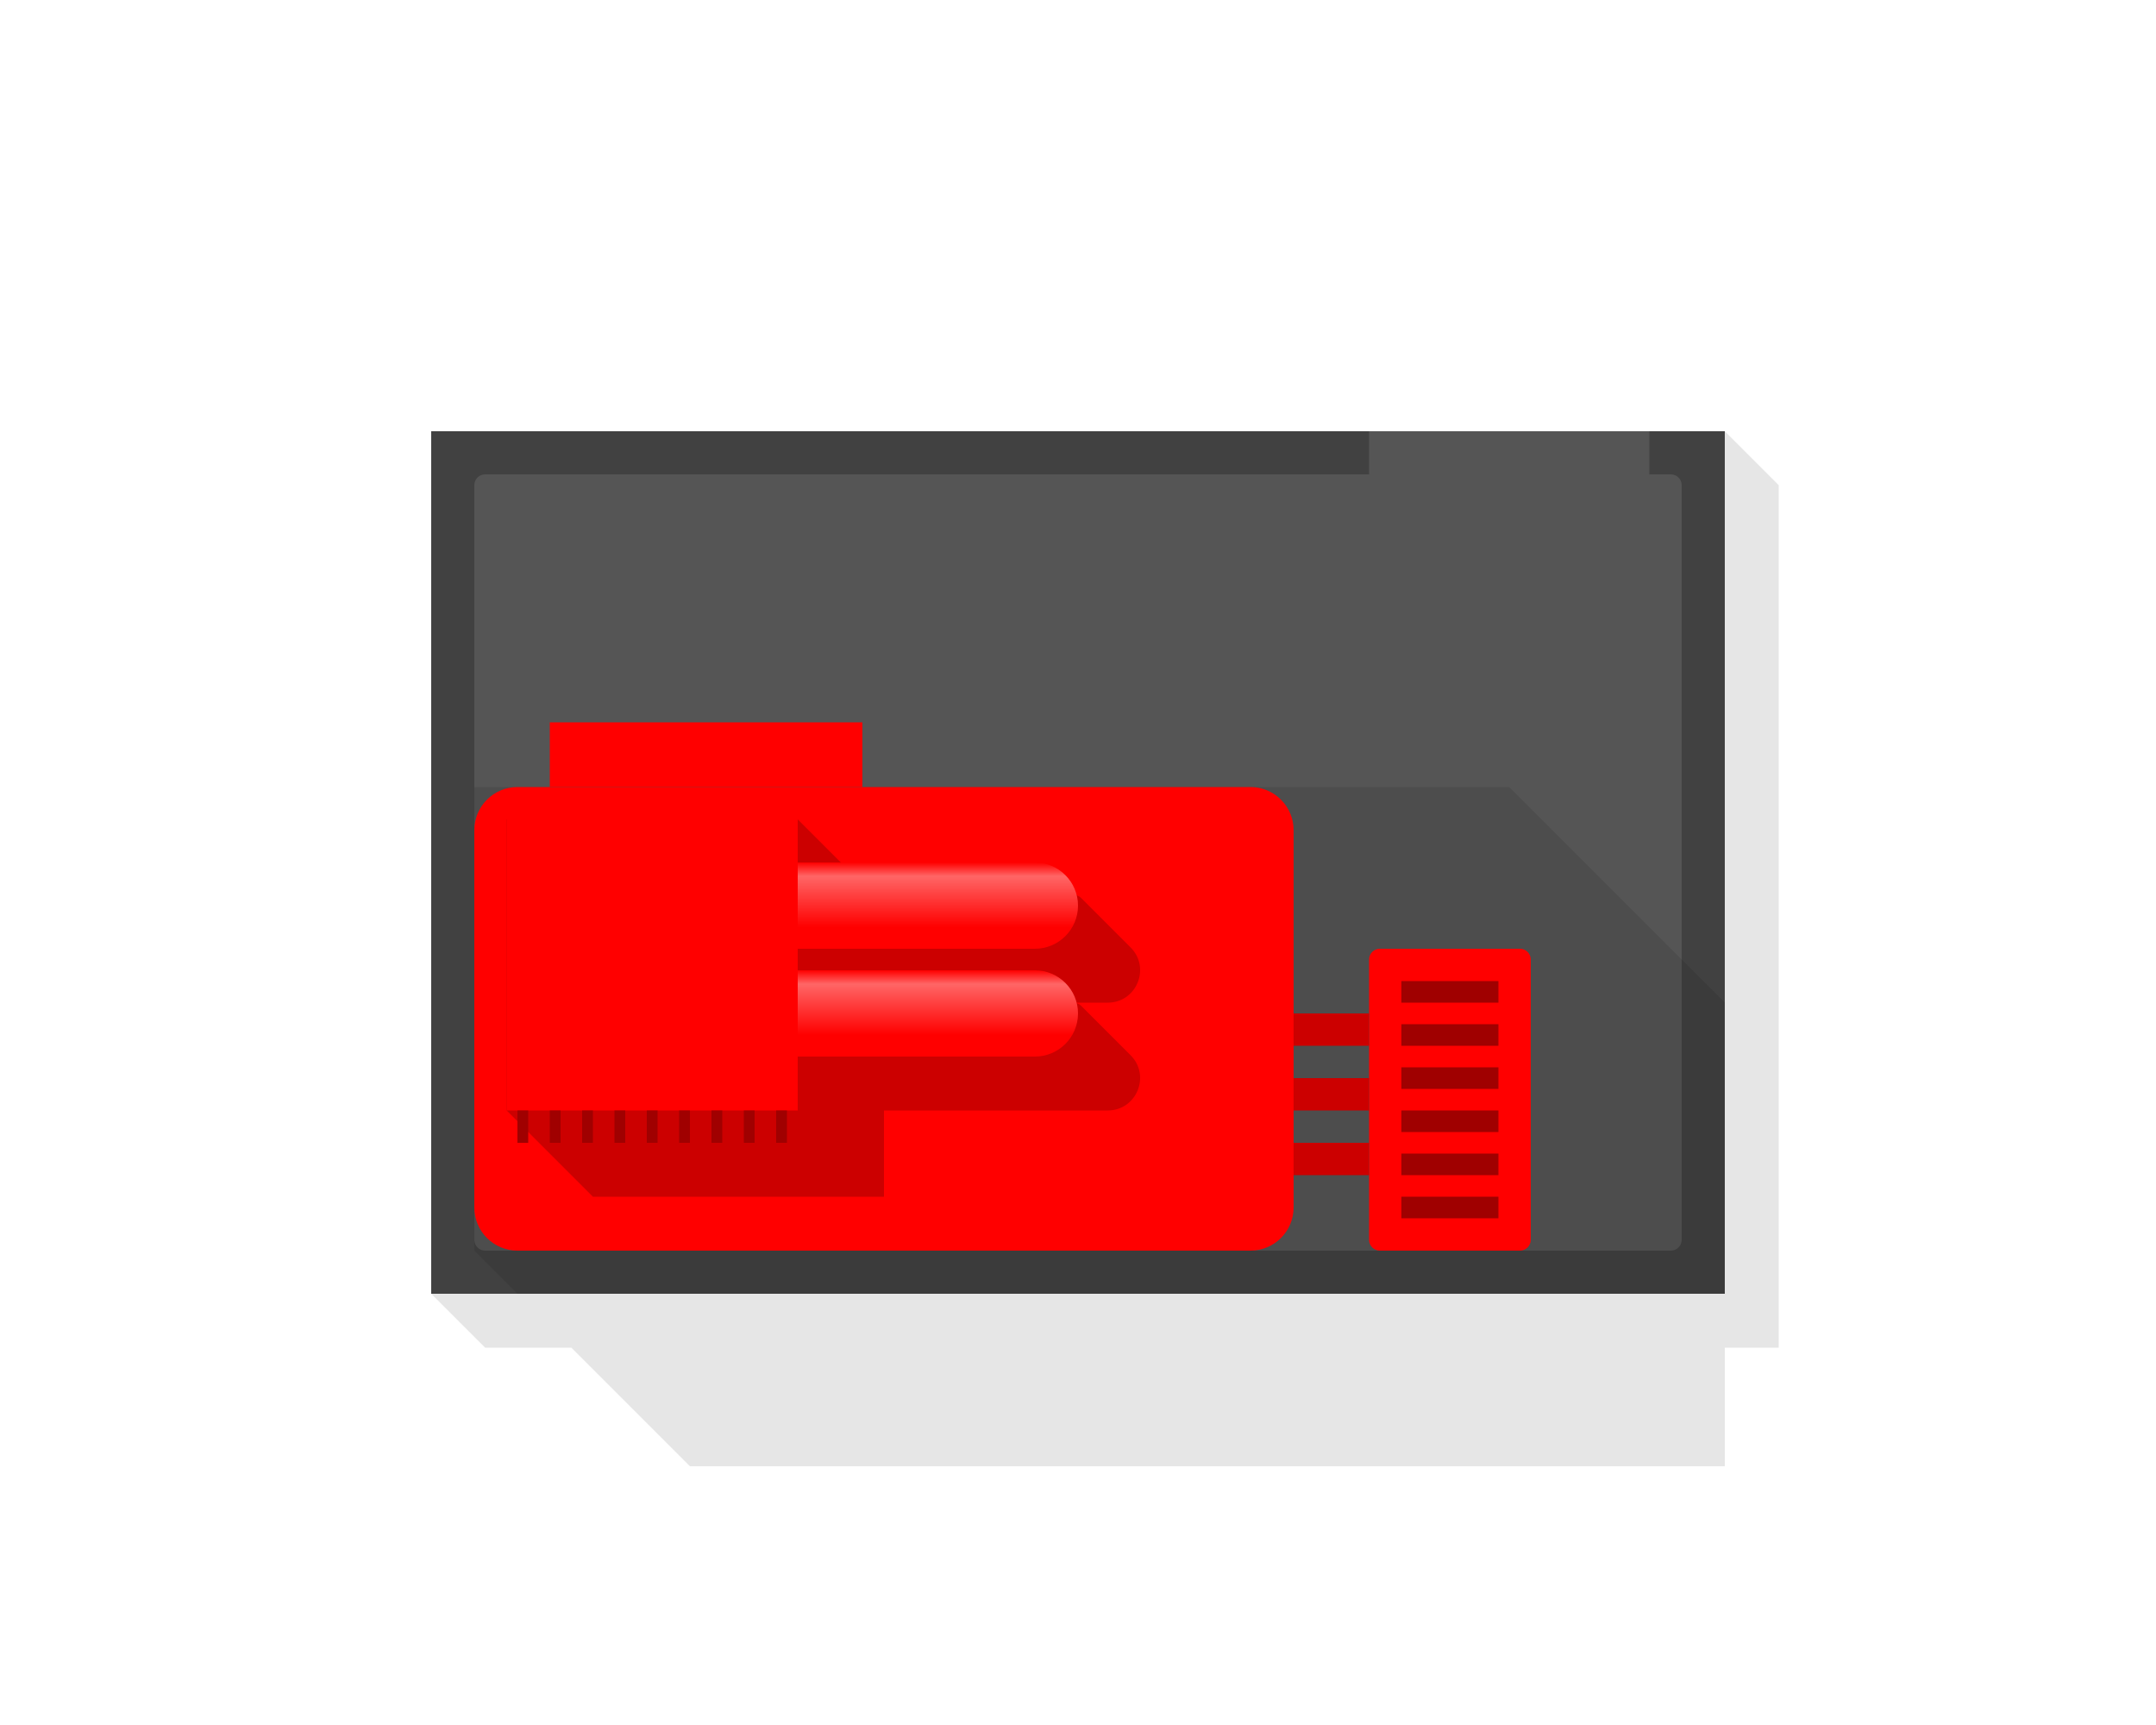
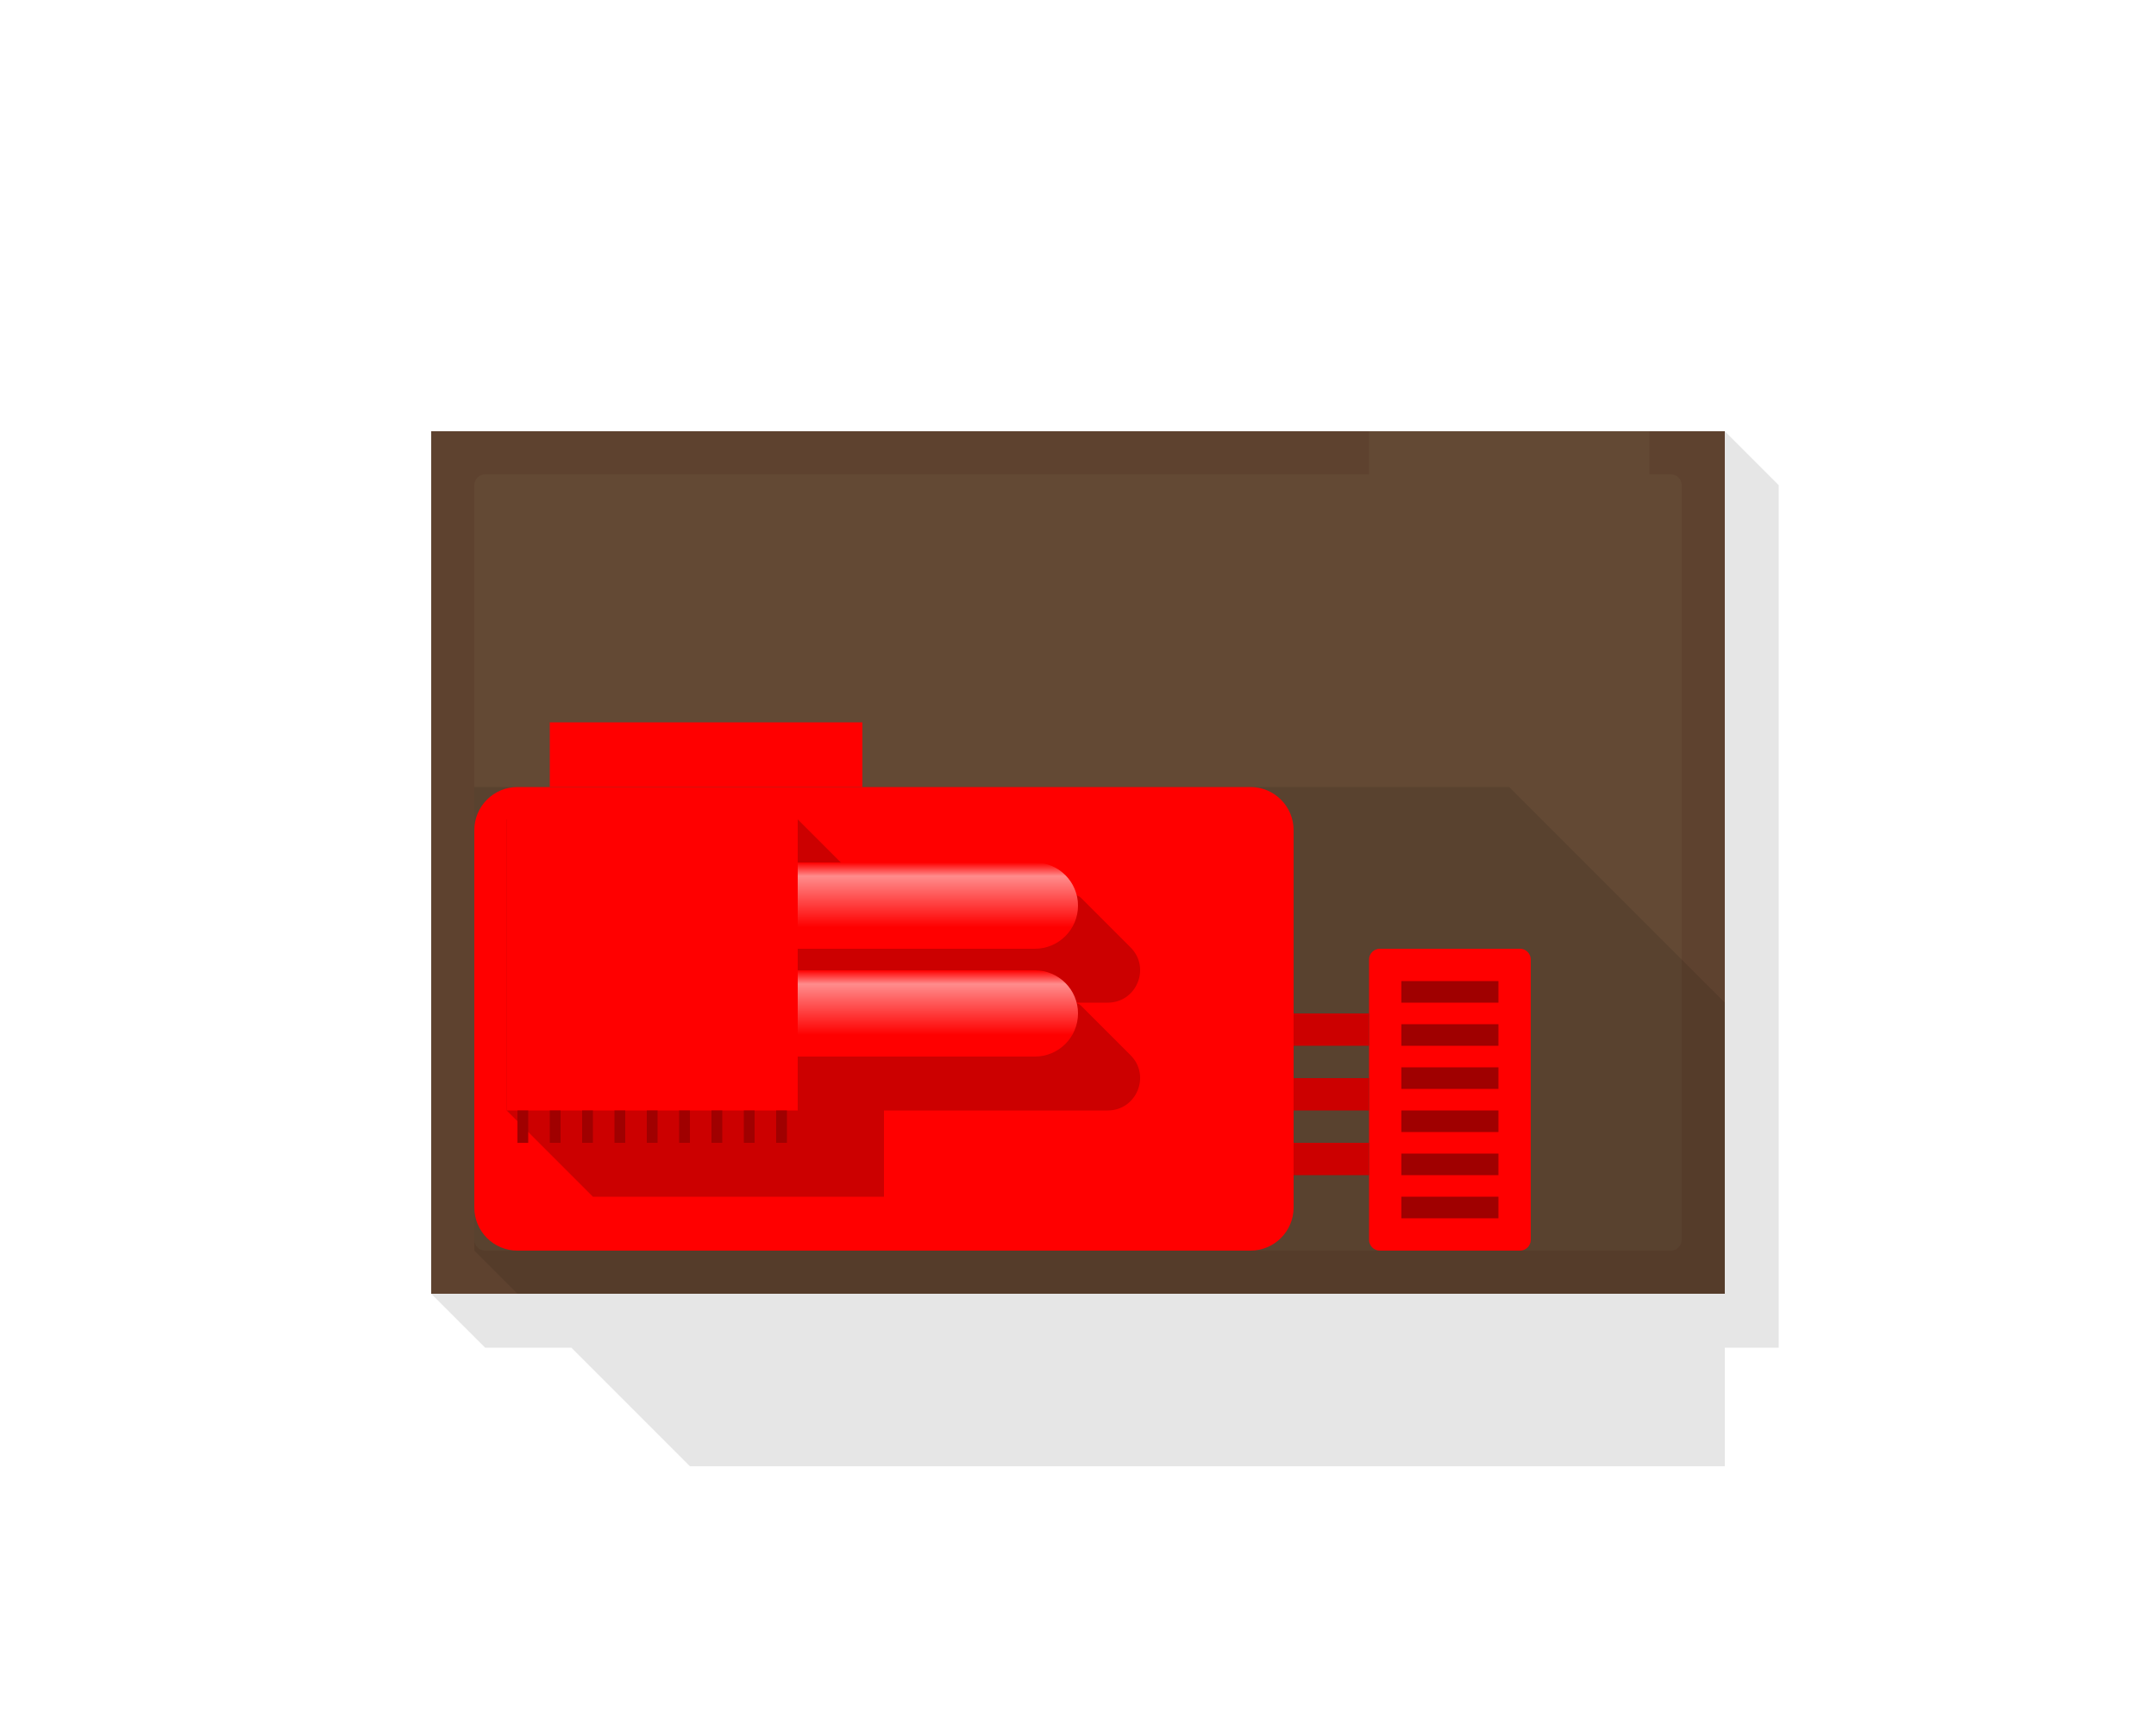
<svg xmlns="http://www.w3.org/2000/svg" width="200" height="160" viewBox="0 0 200 160" fill="none">
  <g id="Factory-Top">
    <rect id="PinPlacement" x="48.5" y="77.5" width="24" height="24" stroke="black" />
    <g id="Ground">
-       <rect id="Fill" x="40" y="40" width="120" height="80" fill="#414141" />
-       <rect id="Entrance" x="127" y="47" width="7" height="26" transform="rotate(-90 127 47)" fill="#555555" />
-       <rect id="Parking" x="44" y="44" width="112" height="72" rx="1" fill="#555555" />
+       <rect id="Fill" x="40" y="40" width="120" height="80" fill="#5E422F" />
+       <rect id="Entrance" x="127" y="47" width="7" height="26" transform="rotate(-90 127 47)" fill="#634934" />
+       <rect id="Parking" x="44" y="44" width="112" height="72" rx="1" fill="#634934" />
    </g>
    <g id="Shadows">
      <path id="Shadow" d="M165 45V125H160V136H64L53 125H45L40 120H48L44 116V73H140L160 93V40L165 45Z" fill="black" fill-opacity="0.1" />
    </g>
    <g id="Building">
      <rect id="RoofMain" x="44" y="73" width="76" height="43" rx="4" fill="#FF0000" />
      <path id="RoofShadow" d="M82 84V111H55L47 103V76H74L82 84Z" fill="#CC0000" />
      <rect id="RoofMain_2" x="47" y="76" width="27" height="27" fill="#FF0000" />
      <rect id="RoofMain_3" x="51" y="67" width="29" height="6" fill="#FF0000" />
      <rect id="RoofMain_4" x="127" y="88" width="15" height="28" rx="1" fill="#FF0000" />
      <path id="RoofShadow_2" d="M100.293 93.293C100.105 93.105 99.851 93 99.586 93H74V103H102.757C105.43 103 106.769 99.769 104.879 97.879L100.293 93.293Z" fill="#CC0000" />
      <path id="RoofShadow_3" d="M100.293 83.293C100.105 83.105 99.851 83 99.586 83H74V93H102.757C105.43 93 106.769 89.769 104.879 87.879L100.293 83.293Z" fill="#CC0000" />
      <path id="RoofMain_5" d="M100 84C100 81.791 98.209 80 96 80H74V88H96C98.209 88 100 86.209 100 84Z" fill="#FF0000" />
      <path id="RoofMain_6" d="M100 94C100 91.791 98.209 90 96 90H74V98H96C98.209 98 100 96.209 100 94Z" fill="#FF0000" />
      <path id="Gradient" d="M100 94C100 91.791 98.209 90 96 90H74V98H96C98.209 98 100 96.209 100 94Z" fill="url(#paint0_linear_99_303)" />
      <path id="Gradient_2" d="M100 84C100 81.791 98.209 80 96 80H74V88H96C98.209 88 100 86.209 100 84Z" fill="url(#paint1_linear_99_303)" />
      <rect id="RoofShadow_4" x="120" y="94" width="7" height="3" fill="#CC0000" />
      <rect id="RoofShadow_5" x="120" y="100" width="7" height="3" fill="#CC0000" />
      <rect id="RoofShadow_6" x="120" y="106" width="7" height="3" fill="#CC0000" />
      <g id="RoofDarkest">
        <path d="M49 106H48V103H49V106Z" fill="#A00000" />
        <path d="M52 106H51V103H52V106Z" fill="#A00000" />
        <path d="M55 106H54V103H55V106Z" fill="#A00000" />
        <path d="M58 106H57V103H58V106Z" fill="#A00000" />
        <path d="M61 106H60V103H61V106Z" fill="#A00000" />
        <path d="M64 106H63V103H64V106Z" fill="#A00000" />
        <path d="M67 106H66V103H67V106Z" fill="#A00000" />
        <path d="M70 106H69V103H70V106Z" fill="#A00000" />
        <path d="M73 106H72V103H73V106Z" fill="#A00000" />
      </g>
    </g>
    <g id="Pins">
      <rect id="Pin_1" x="130" y="111" width="9" height="2" fill="#A00000" />
      <rect id="Pin_2" x="130" y="107" width="9" height="2" fill="#A00000" />
      <rect id="Pin_3" x="130" y="103" width="9" height="2" fill="#A00000" />
      <rect id="Pin_4" x="130" y="99" width="9" height="2" fill="#A00000" />
      <rect id="Pin_5" x="130" y="95" width="9" height="2" fill="#A00000" />
      <rect id="Pin_6" x="130" y="91" width="9" height="2" fill="#A00000" />
    </g>
  </g>
  <defs>
    <linearGradient id="paint0_linear_99_303" x1="87" y1="90" x2="87" y2="98" gradientUnits="userSpaceOnUse">
      <stop stop-color="white" stop-opacity="0" />
-       <stop offset="0.159" stop-color="white" stop-opacity="0.4" />
+       <stop offset="0.159" stop-color="white" stop-opacity="0.55" />
      <stop offset="0.75" stop-color="white" stop-opacity="0" />
    </linearGradient>
    <linearGradient id="paint1_linear_99_303" x1="87" y1="80" x2="87" y2="88" gradientUnits="userSpaceOnUse">
      <stop stop-color="white" stop-opacity="0" />
-       <stop offset="0.159" stop-color="white" stop-opacity="0.4" />
+       <stop offset="0.159" stop-color="white" stop-opacity="0.55" />
      <stop offset="0.75" stop-color="white" stop-opacity="0" />
    </linearGradient>
  </defs>
</svg>
